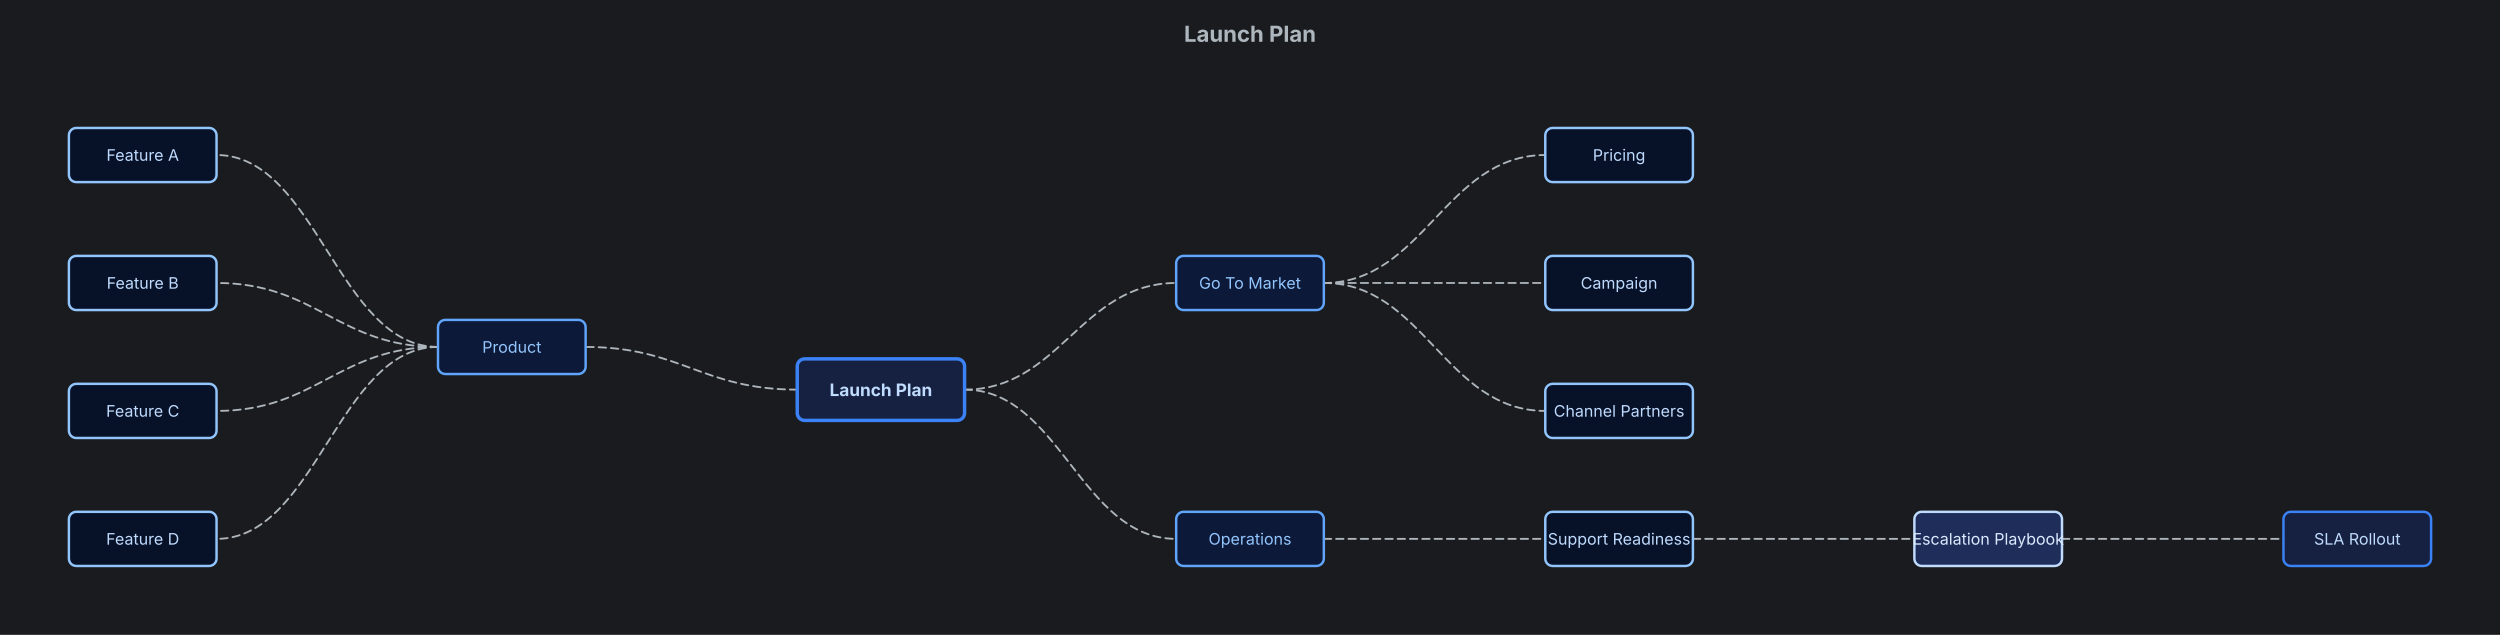
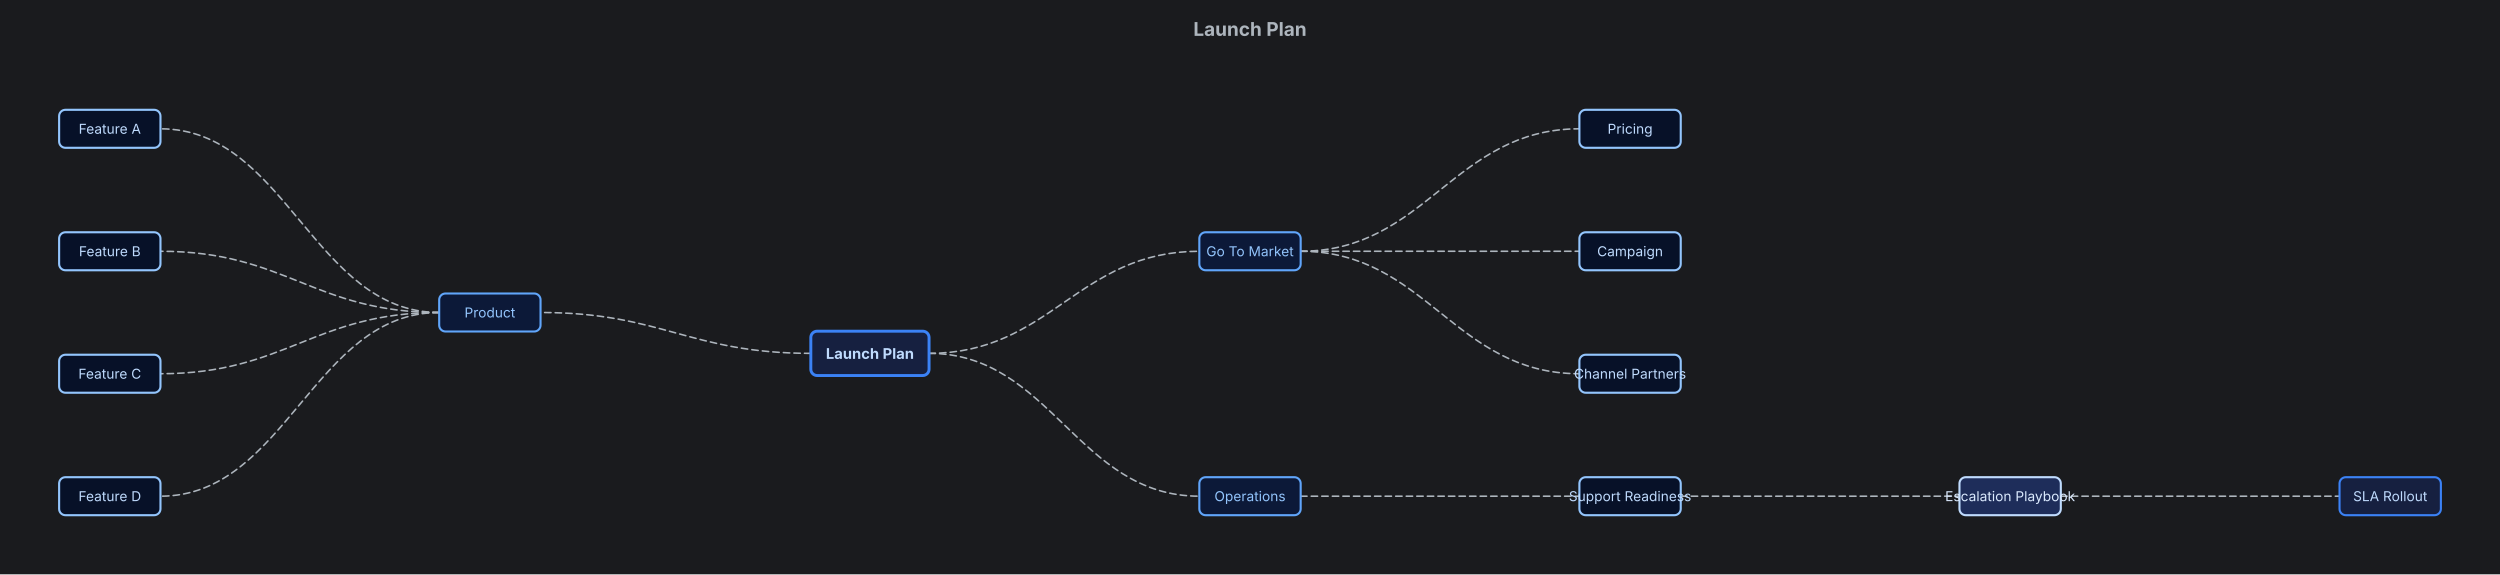
- <svg xmlns="http://www.w3.org/2000/svg" width="2032" height="516" viewBox="-716 -126 2032 516">
-   <rect x="-716" y="-126" width="2032" height="516" fill="#1a1b1e" />
-   <text x="300" y="-92" text-anchor="middle" font-family="Inter, system-ui, -apple-system, sans-serif" font-size="18" font-weight="700" fill="#adb5bd">Launch Plan</text>
+ <svg xmlns="http://www.w3.org/2000/svg" width="2368" height="544" viewBox="-824 -122 2368 544">
+   <rect x="-824" y="-122" width="2368" height="544" fill="#1a1b1e" />
+   <text x="360" y="-88" text-anchor="middle" font-family="Inter, system-ui, -apple-system, sans-serif" font-size="18" font-weight="700" fill="#adb5bd">Launch Plan</text>
  <g class="mindmap">
-     <path d="M-68,190.7 C-145.4,190.7 -162.6,156 -240,156" fill="none" stroke="#adb5bd" stroke-width="1.5" stroke-linecap="round" stroke-dasharray="6,4">
+     <path d="M-56,212.7 C-171.2,212.7 -196.8,174 -312,174" fill="none" stroke="#adb5bd" stroke-width="1.5" stroke-linecap="round" stroke-dasharray="6,4">
      <animate attributeName="stroke-dashoffset" from="0" to="-20" dur="0.8s" repeatCount="indefinite" />
    </path>
-     <path d="M68,190.7 C145.4,190.7 162.6,104 240,104" fill="none" stroke="#adb5bd" stroke-width="1.5" stroke-linecap="round" stroke-dasharray="6,4">
+     <path d="M56,212.7 C171.2,212.7 196.8,116 312,116" fill="none" stroke="#adb5bd" stroke-width="1.5" stroke-linecap="round" stroke-dasharray="6,4">
      <animate attributeName="stroke-dashoffset" from="0" to="-20" dur="0.8s" repeatCount="indefinite" />
    </path>
-     <path d="M68,190.7 C145.4,190.7 162.6,312 240,312" fill="none" stroke="#adb5bd" stroke-width="1.5" stroke-linecap="round" stroke-dasharray="6,4">
+     <path d="M56,212.7 C171.2,212.7 196.8,348 312,348" fill="none" stroke="#adb5bd" stroke-width="1.5" stroke-linecap="round" stroke-dasharray="6,4">
      <animate attributeName="stroke-dashoffset" from="0" to="-20" dur="0.8s" repeatCount="indefinite" />
    </path>
-     <path d="M-360,156 C-441,156 -459,0 -540,0" fill="none" stroke="#adb5bd" stroke-width="1.5" stroke-linecap="round" stroke-dasharray="6,4">
+     <path d="M-408,174 C-526.8,174 -553.2,0 -672,0" fill="none" stroke="#adb5bd" stroke-width="1.5" stroke-linecap="round" stroke-dasharray="6,4">
      <animate attributeName="stroke-dashoffset" from="0" to="-20" dur="0.8s" repeatCount="indefinite" />
    </path>
-     <path d="M-360,156 C-441,156 -459,104 -540,104" fill="none" stroke="#adb5bd" stroke-width="1.5" stroke-linecap="round" stroke-dasharray="6,4">
+     <path d="M-408,174 C-526.8,174 -553.2,116 -672,116" fill="none" stroke="#adb5bd" stroke-width="1.5" stroke-linecap="round" stroke-dasharray="6,4">
      <animate attributeName="stroke-dashoffset" from="0" to="-20" dur="0.8s" repeatCount="indefinite" />
    </path>
-     <path d="M-360,156 C-441,156 -459,208 -540,208" fill="none" stroke="#adb5bd" stroke-width="1.5" stroke-linecap="round" stroke-dasharray="6,4">
+     <path d="M-408,174 C-526.8,174 -553.2,232 -672,232" fill="none" stroke="#adb5bd" stroke-width="1.5" stroke-linecap="round" stroke-dasharray="6,4">
      <animate attributeName="stroke-dashoffset" from="0" to="-20" dur="0.8s" repeatCount="indefinite" />
    </path>
-     <path d="M-360,156 C-441,156 -459,312 -540,312" fill="none" stroke="#adb5bd" stroke-width="1.5" stroke-linecap="round" stroke-dasharray="6,4">
+     <path d="M-408,174 C-526.8,174 -553.2,348 -672,348" fill="none" stroke="#adb5bd" stroke-width="1.5" stroke-linecap="round" stroke-dasharray="6,4">
      <animate attributeName="stroke-dashoffset" from="0" to="-20" dur="0.8s" repeatCount="indefinite" />
    </path>
-     <path d="M360,104 C441,104 459,0 540,0" fill="none" stroke="#adb5bd" stroke-width="1.5" stroke-linecap="round" stroke-dasharray="6,4">
+     <path d="M408,116 C526.8,116 553.2,0 672,0" fill="none" stroke="#adb5bd" stroke-width="1.5" stroke-linecap="round" stroke-dasharray="6,4">
      <animate attributeName="stroke-dashoffset" from="0" to="-20" dur="0.8s" repeatCount="indefinite" />
    </path>
-     <path d="M360,104 C441,104 459,104 540,104" fill="none" stroke="#adb5bd" stroke-width="1.5" stroke-linecap="round" stroke-dasharray="6,4">
+     <path d="M408,116 C526.8,116 553.2,116 672,116" fill="none" stroke="#adb5bd" stroke-width="1.5" stroke-linecap="round" stroke-dasharray="6,4">
      <animate attributeName="stroke-dashoffset" from="0" to="-20" dur="0.8s" repeatCount="indefinite" />
    </path>
-     <path d="M360,104 C441,104 459,208 540,208" fill="none" stroke="#adb5bd" stroke-width="1.5" stroke-linecap="round" stroke-dasharray="6,4">
+     <path d="M408,116 C526.8,116 553.2,232 672,232" fill="none" stroke="#adb5bd" stroke-width="1.5" stroke-linecap="round" stroke-dasharray="6,4">
      <animate attributeName="stroke-dashoffset" from="0" to="-20" dur="0.8s" repeatCount="indefinite" />
    </path>
-     <path d="M360,312 C441,312 459,312 540,312" fill="none" stroke="#adb5bd" stroke-width="1.5" stroke-linecap="round" stroke-dasharray="6,4">
+     <path d="M408,348 C526.8,348 553.2,348 672,348" fill="none" stroke="#adb5bd" stroke-width="1.5" stroke-linecap="round" stroke-dasharray="6,4">
      <animate attributeName="stroke-dashoffset" from="0" to="-20" dur="0.8s" repeatCount="indefinite" />
    </path>
-     <path d="M660,312 C741,312 759,312 840,312" fill="none" stroke="#adb5bd" stroke-width="1.5" stroke-linecap="round" stroke-dasharray="6,4">
+     <path d="M768,348 C886.8,348 913.2,348 1032,348" fill="none" stroke="#adb5bd" stroke-width="1.5" stroke-linecap="round" stroke-dasharray="6,4">
      <animate attributeName="stroke-dashoffset" from="0" to="-20" dur="0.8s" repeatCount="indefinite" />
    </path>
-     <path d="M960,312 C1041,312 1059,312 1140,312" fill="none" stroke="#adb5bd" stroke-width="1.5" stroke-linecap="round" stroke-dasharray="6,4">
+     <path d="M1128,348 C1246.8,348 1273.2,348 1392,348" fill="none" stroke="#adb5bd" stroke-width="1.5" stroke-linecap="round" stroke-dasharray="6,4">
      <animate attributeName="stroke-dashoffset" from="0" to="-20" dur="0.8s" repeatCount="indefinite" />
    </path>
    <g class="node node-terminal" data-id="root">
-       <rect x="-68" y="165.7" width="136" height="50" rx="6" ry="6" fill="#162040" stroke="#3b82f6" stroke-width="2.8" />
-       <text x="0" y="190.7" text-anchor="middle" dominant-baseline="middle" font-family="Inter, system-ui, -apple-system, sans-serif" font-size="14" font-weight="700" fill="#bfdbfe">Launch Plan</text>
+       <rect x="-56" y="191.7" width="112" height="42" rx="6" ry="6" fill="#162040" stroke="#3b82f6" stroke-width="2.8" />
+       <text x="0" y="212.7" text-anchor="middle" dominant-baseline="middle" font-family="Inter, system-ui, -apple-system, sans-serif" font-size="14" font-weight="700" fill="#bfdbfe">Launch Plan</text>
    </g>
    <g class="node node-process" data-id="product">
-       <rect x="-360" y="134" width="120" height="44" rx="6" ry="6" fill="#0c1938" stroke="#60a5fa" stroke-width="2" />
-       <text x="-300" y="156" text-anchor="middle" dominant-baseline="middle" font-family="Inter, system-ui, -apple-system, sans-serif" font-size="13" fill="#93c5fd">Product</text>
+       <rect x="-408" y="156" width="96" height="36" rx="6" ry="6" fill="#0c1938" stroke="#60a5fa" stroke-width="2" />
+       <text x="-360" y="174" text-anchor="middle" dominant-baseline="middle" font-family="Inter, system-ui, -apple-system, sans-serif" font-size="13" fill="#93c5fd">Product</text>
    </g>
    <g class="node node-process" data-id="go-to-market">
-       <rect x="240" y="82" width="120" height="44" rx="6" ry="6" fill="#0c1938" stroke="#60a5fa" stroke-width="2" />
-       <text x="300" y="104" text-anchor="middle" dominant-baseline="middle" font-family="Inter, system-ui, -apple-system, sans-serif" font-size="13" fill="#93c5fd">Go To Market</text>
+       <rect x="312" y="98" width="96" height="36" rx="6" ry="6" fill="#0c1938" stroke="#60a5fa" stroke-width="2" />
+       <text x="360" y="116" text-anchor="middle" dominant-baseline="middle" font-family="Inter, system-ui, -apple-system, sans-serif" font-size="13" fill="#93c5fd">Go To Market</text>
    </g>
    <g class="node node-process" data-id="ops">
-       <rect x="240" y="290" width="120" height="44" rx="6" ry="6" fill="#0c1938" stroke="#60a5fa" stroke-width="2" />
-       <text x="300" y="312" text-anchor="middle" dominant-baseline="middle" font-family="Inter, system-ui, -apple-system, sans-serif" font-size="13" fill="#93c5fd">Operations</text>
+       <rect x="312" y="330" width="96" height="36" rx="6" ry="6" fill="#0c1938" stroke="#60a5fa" stroke-width="2" />
+       <text x="360" y="348" text-anchor="middle" dominant-baseline="middle" font-family="Inter, system-ui, -apple-system, sans-serif" font-size="13" fill="#93c5fd">Operations</text>
    </g>
    <g class="node node-decision" data-id="feature-1">
-       <rect x="-660" y="-22" width="120" height="44" rx="6" ry="6" fill="#071128" stroke="#93c5fd" stroke-width="2" />
-       <text x="-600" y="0" text-anchor="middle" dominant-baseline="middle" font-family="Inter, system-ui, -apple-system, sans-serif" font-size="13" fill="#bfdbfe">Feature A</text>
+       <rect x="-768" y="-18" width="96" height="36" rx="6" ry="6" fill="#071128" stroke="#93c5fd" stroke-width="2" />
+       <text x="-720" y="0" text-anchor="middle" dominant-baseline="middle" font-family="Inter, system-ui, -apple-system, sans-serif" font-size="13" fill="#bfdbfe">Feature A</text>
    </g>
    <g class="node node-decision" data-id="feature-2">
-       <rect x="-660" y="82" width="120" height="44" rx="6" ry="6" fill="#071128" stroke="#93c5fd" stroke-width="2" />
-       <text x="-600" y="104" text-anchor="middle" dominant-baseline="middle" font-family="Inter, system-ui, -apple-system, sans-serif" font-size="13" fill="#bfdbfe">Feature B</text>
+       <rect x="-768" y="98" width="96" height="36" rx="6" ry="6" fill="#071128" stroke="#93c5fd" stroke-width="2" />
+       <text x="-720" y="116" text-anchor="middle" dominant-baseline="middle" font-family="Inter, system-ui, -apple-system, sans-serif" font-size="13" fill="#bfdbfe">Feature B</text>
    </g>
    <g class="node node-decision" data-id="feature-3">
-       <rect x="-660" y="186" width="120" height="44" rx="6" ry="6" fill="#071128" stroke="#93c5fd" stroke-width="2" />
-       <text x="-600" y="208" text-anchor="middle" dominant-baseline="middle" font-family="Inter, system-ui, -apple-system, sans-serif" font-size="13" fill="#bfdbfe">Feature C</text>
+       <rect x="-768" y="214" width="96" height="36" rx="6" ry="6" fill="#071128" stroke="#93c5fd" stroke-width="2" />
+       <text x="-720" y="232" text-anchor="middle" dominant-baseline="middle" font-family="Inter, system-ui, -apple-system, sans-serif" font-size="13" fill="#bfdbfe">Feature C</text>
    </g>
    <g class="node node-decision" data-id="feature-4">
-       <rect x="-660" y="290" width="120" height="44" rx="6" ry="6" fill="#071128" stroke="#93c5fd" stroke-width="2" />
-       <text x="-600" y="312" text-anchor="middle" dominant-baseline="middle" font-family="Inter, system-ui, -apple-system, sans-serif" font-size="13" fill="#bfdbfe">Feature D</text>
+       <rect x="-768" y="330" width="96" height="36" rx="6" ry="6" fill="#071128" stroke="#93c5fd" stroke-width="2" />
+       <text x="-720" y="348" text-anchor="middle" dominant-baseline="middle" font-family="Inter, system-ui, -apple-system, sans-serif" font-size="13" fill="#bfdbfe">Feature D</text>
    </g>
    <g class="node node-decision" data-id="pricing">
-       <rect x="540" y="-22" width="120" height="44" rx="6" ry="6" fill="#071128" stroke="#93c5fd" stroke-width="2" />
-       <text x="600" y="0" text-anchor="middle" dominant-baseline="middle" font-family="Inter, system-ui, -apple-system, sans-serif" font-size="13" fill="#bfdbfe">Pricing</text>
+       <rect x="672" y="-18" width="96" height="36" rx="6" ry="6" fill="#071128" stroke="#93c5fd" stroke-width="2" />
+       <text x="720" y="0" text-anchor="middle" dominant-baseline="middle" font-family="Inter, system-ui, -apple-system, sans-serif" font-size="13" fill="#bfdbfe">Pricing</text>
    </g>
    <g class="node node-decision" data-id="campaign">
-       <rect x="540" y="82" width="120" height="44" rx="6" ry="6" fill="#071128" stroke="#93c5fd" stroke-width="2" />
-       <text x="600" y="104" text-anchor="middle" dominant-baseline="middle" font-family="Inter, system-ui, -apple-system, sans-serif" font-size="13" fill="#bfdbfe">Campaign</text>
+       <rect x="672" y="98" width="96" height="36" rx="6" ry="6" fill="#071128" stroke="#93c5fd" stroke-width="2" />
+       <text x="720" y="116" text-anchor="middle" dominant-baseline="middle" font-family="Inter, system-ui, -apple-system, sans-serif" font-size="13" fill="#bfdbfe">Campaign</text>
    </g>
    <g class="node node-decision" data-id="partners">
-       <rect x="540" y="186" width="120" height="44" rx="6" ry="6" fill="#071128" stroke="#93c5fd" stroke-width="2" />
-       <text x="600" y="208" text-anchor="middle" dominant-baseline="middle" font-family="Inter, system-ui, -apple-system, sans-serif" font-size="13" fill="#bfdbfe">Channel Partners</text>
+       <rect x="672" y="214" width="96" height="36" rx="6" ry="6" fill="#071128" stroke="#93c5fd" stroke-width="2" />
+       <text x="720" y="232" text-anchor="middle" dominant-baseline="middle" font-family="Inter, system-ui, -apple-system, sans-serif" font-size="13" fill="#bfdbfe">Channel Partners</text>
    </g>
    <g class="node node-decision" data-id="support">
-       <rect x="540" y="290" width="120" height="44" rx="6" ry="6" fill="#071128" stroke="#93c5fd" stroke-width="2" />
-       <text x="600" y="312" text-anchor="middle" dominant-baseline="middle" font-family="Inter, system-ui, -apple-system, sans-serif" font-size="13" fill="#bfdbfe">Support Readiness</text>
+       <rect x="672" y="330" width="96" height="36" rx="6" ry="6" fill="#071128" stroke="#93c5fd" stroke-width="2" />
+       <text x="720" y="348" text-anchor="middle" dominant-baseline="middle" font-family="Inter, system-ui, -apple-system, sans-serif" font-size="13" fill="#bfdbfe">Support Readiness</text>
    </g>
    <g class="node node-io" data-id="playbook">
-       <rect x="840" y="290" width="120" height="44" rx="6" ry="6" fill="#1e2d5a" stroke="#bfdbfe" stroke-width="2" />
-       <text x="900" y="312" text-anchor="middle" dominant-baseline="middle" font-family="Inter, system-ui, -apple-system, sans-serif" font-size="13" fill="#dbeafe">Escalation Playbook</text>
+       <rect x="1032" y="330" width="96" height="36" rx="6" ry="6" fill="#1e2d5a" stroke="#bfdbfe" stroke-width="2" />
+       <text x="1080" y="348" text-anchor="middle" dominant-baseline="middle" font-family="Inter, system-ui, -apple-system, sans-serif" font-size="13" fill="#dbeafe">Escalation Playbook</text>
    </g>
    <g class="node node-terminal" data-id="sla">
-       <rect x="1140" y="290" width="120" height="44" rx="6" ry="6" fill="#162040" stroke="#3b82f6" stroke-width="2" />
-       <text x="1200" y="312" text-anchor="middle" dominant-baseline="middle" font-family="Inter, system-ui, -apple-system, sans-serif" font-size="13" fill="#bfdbfe">SLA Rollout</text>
+       <rect x="1392" y="330" width="96" height="36" rx="6" ry="6" fill="#162040" stroke="#3b82f6" stroke-width="2" />
+       <text x="1440" y="348" text-anchor="middle" dominant-baseline="middle" font-family="Inter, system-ui, -apple-system, sans-serif" font-size="13" fill="#bfdbfe">SLA Rollout</text>
    </g>
  </g>
</svg>
